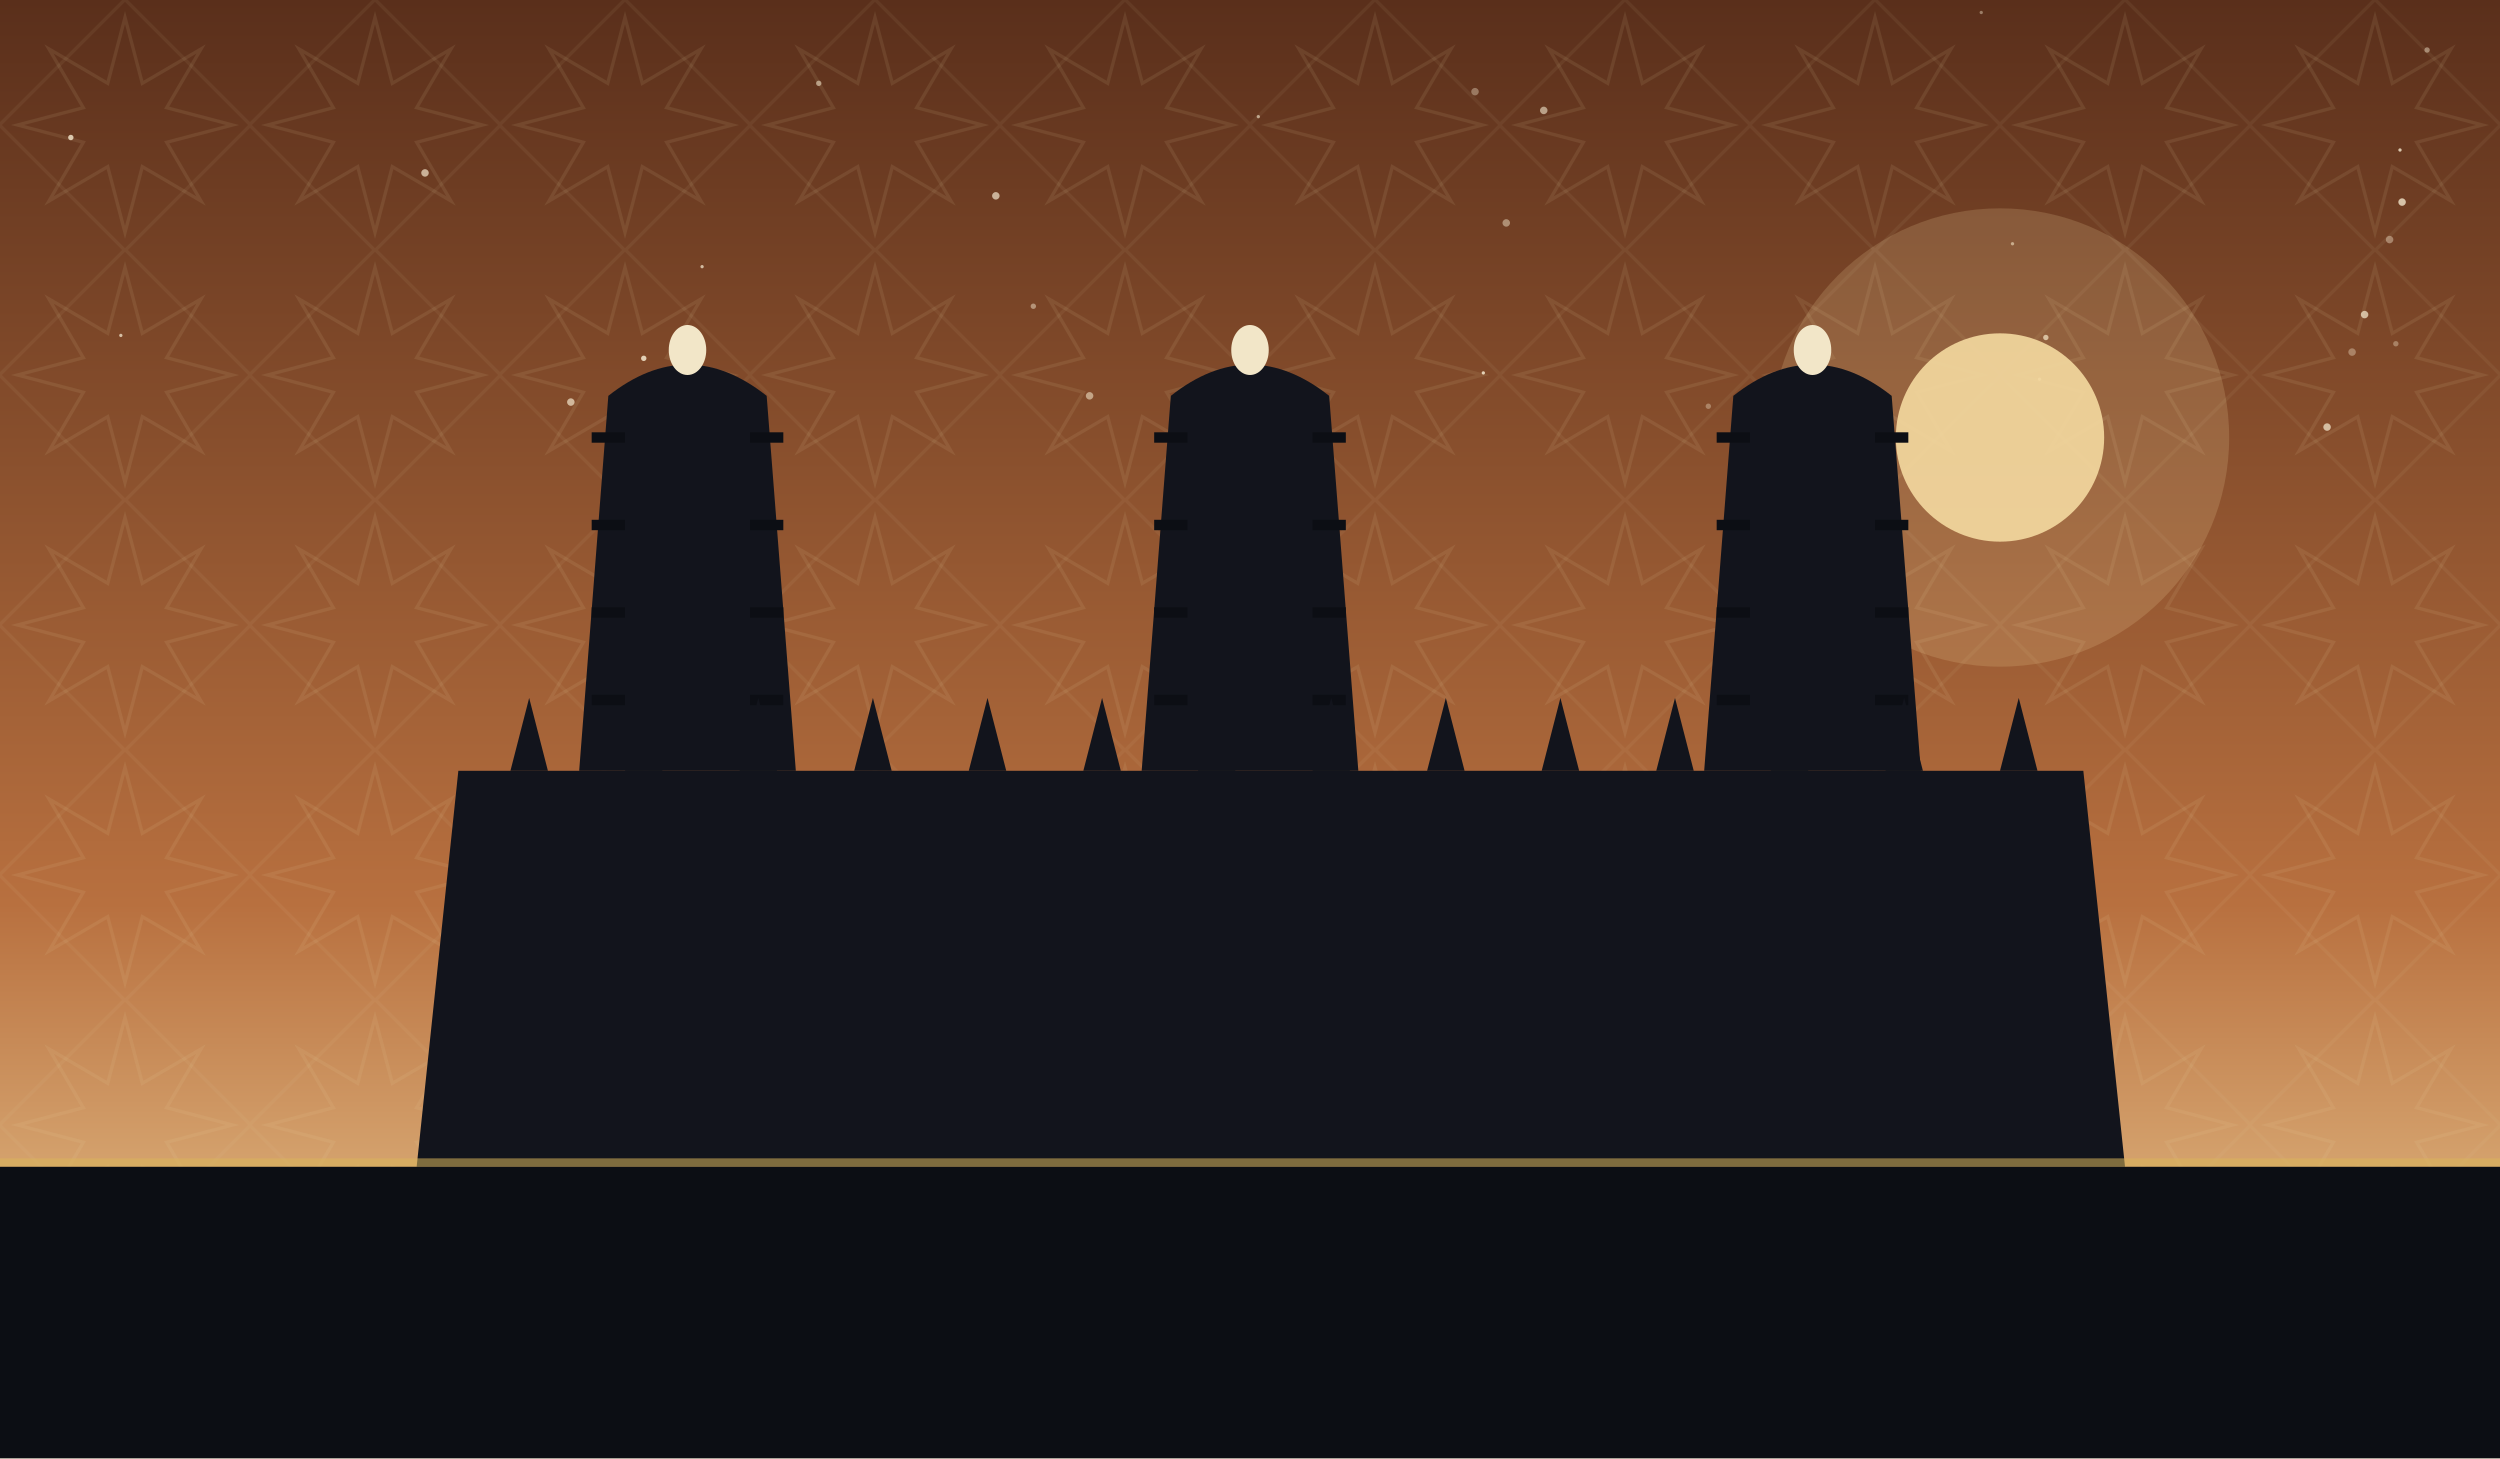
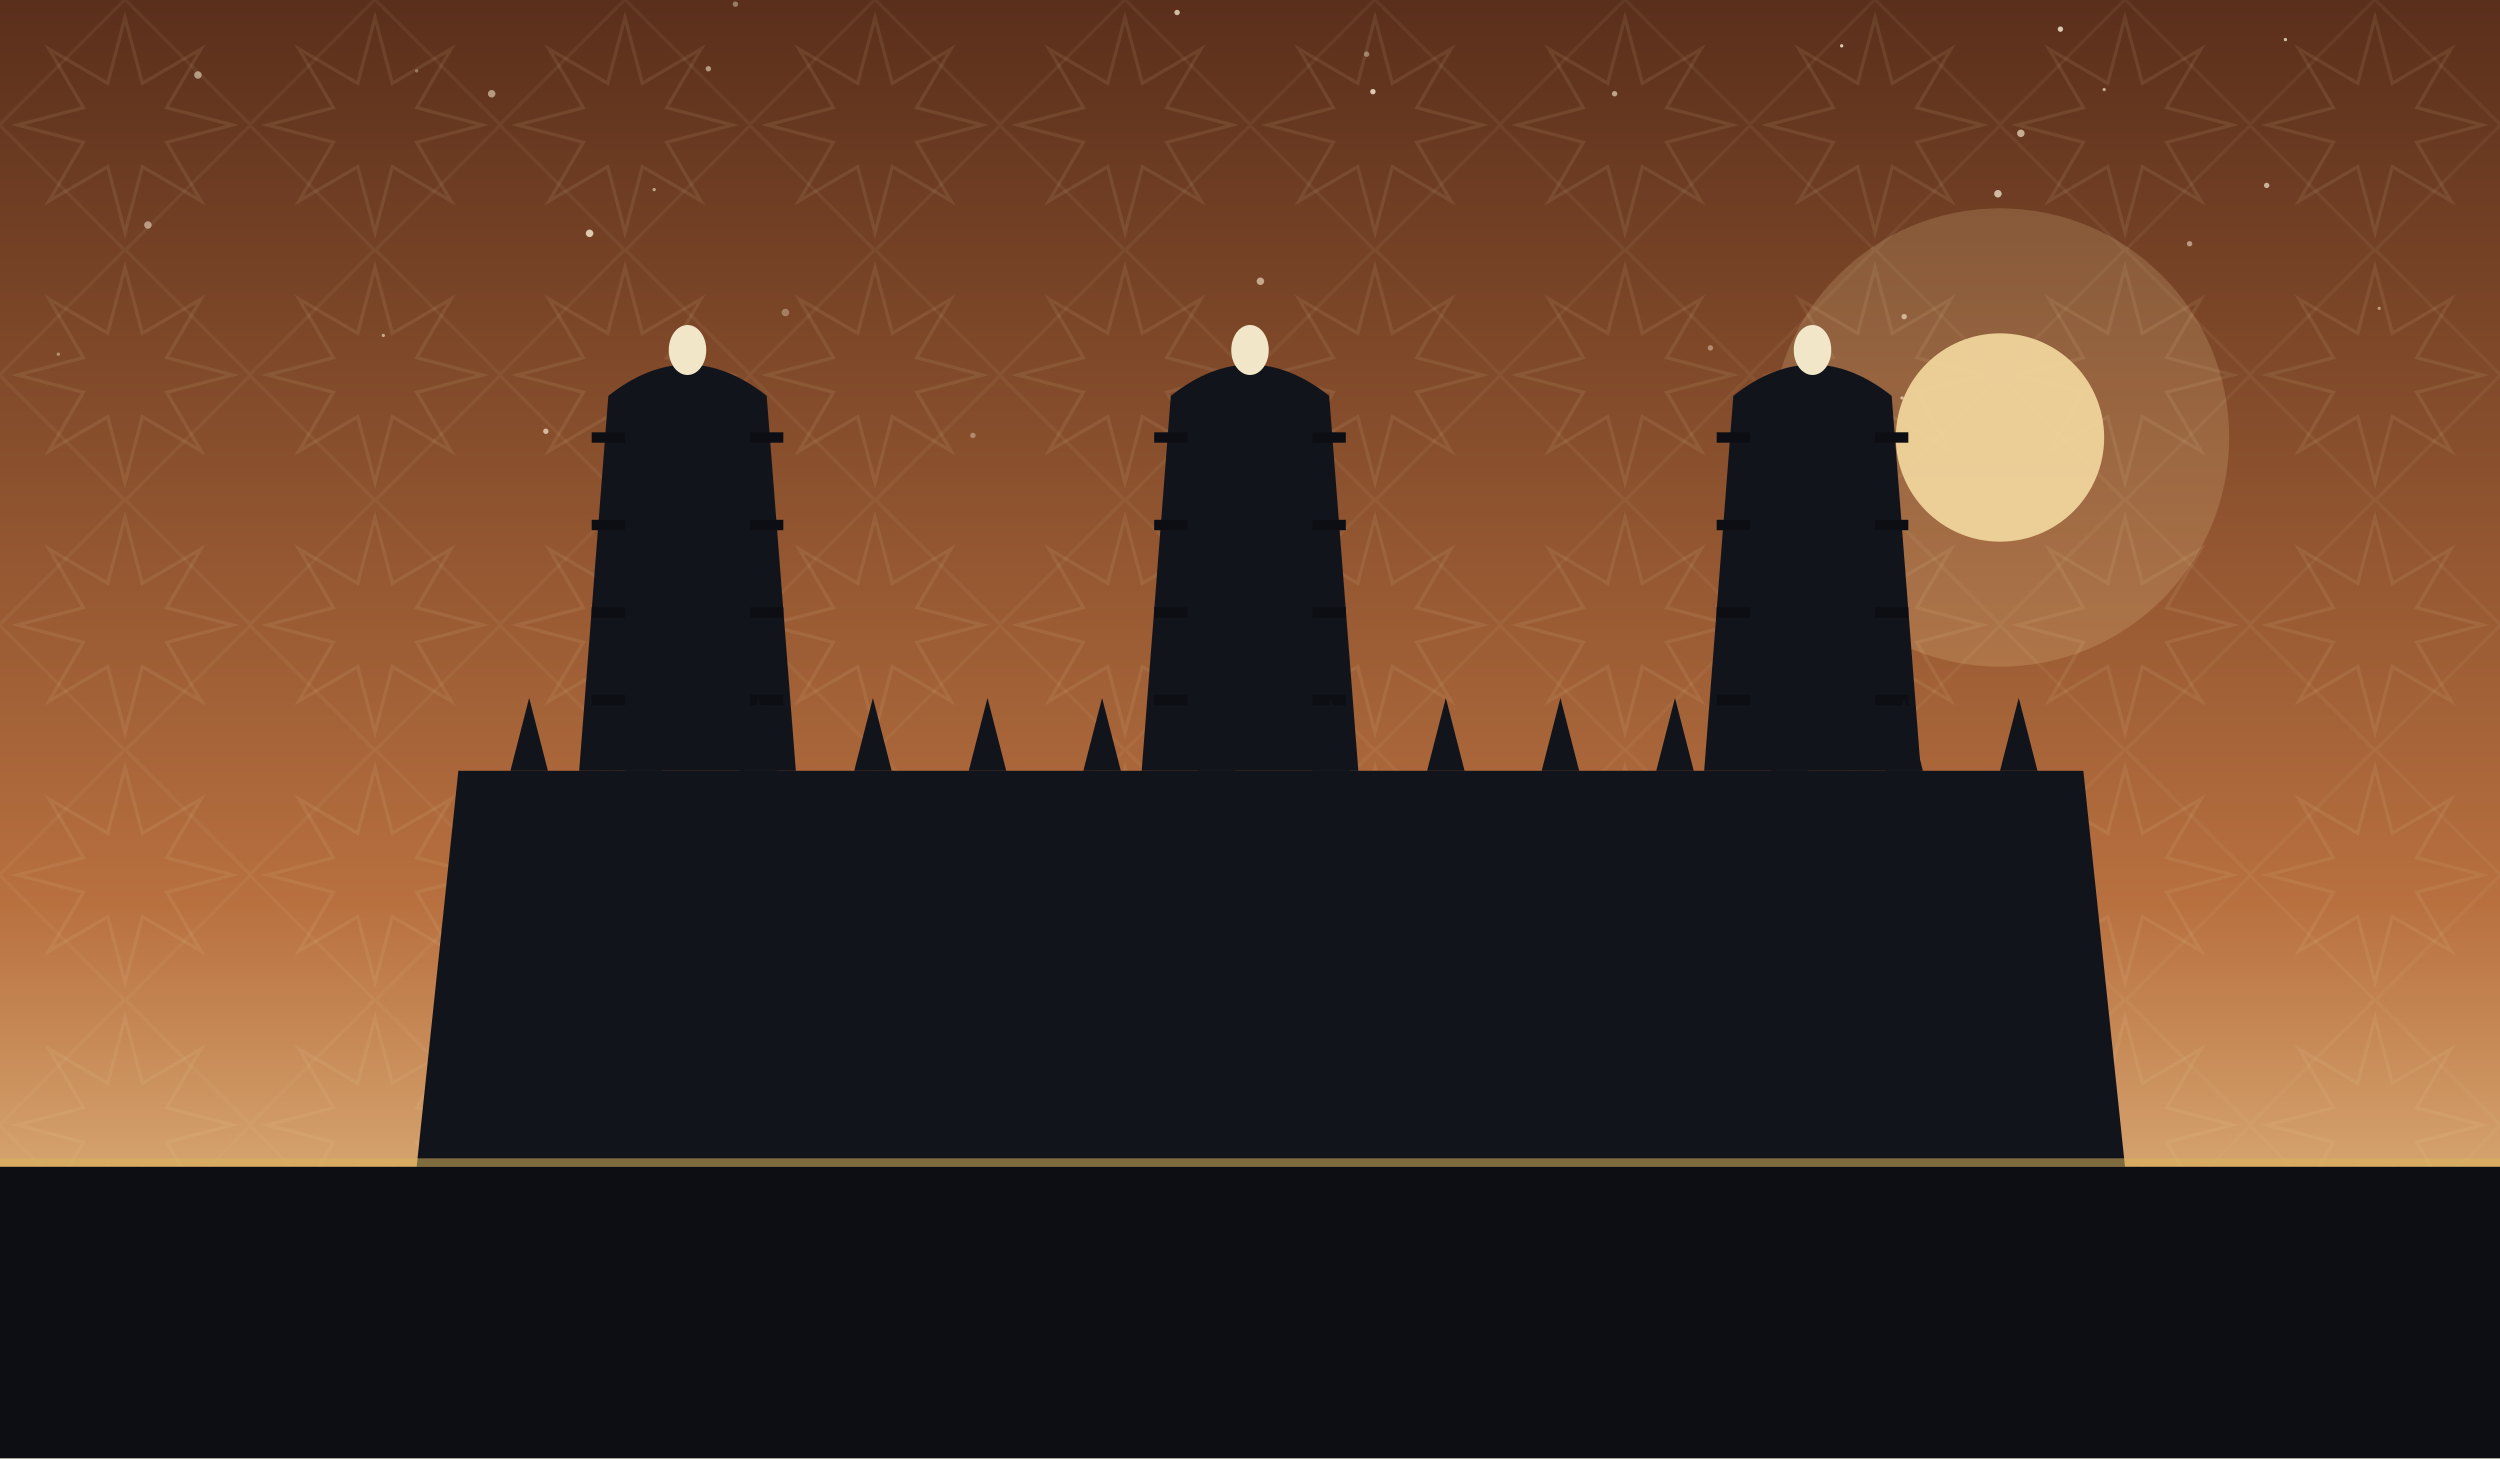
<svg xmlns="http://www.w3.org/2000/svg" viewBox="0 0 1200 700" role="img">
  <defs>
    <linearGradient id="sky" x1="0" y1="0" x2="0" y2="1">
      <stop offset="0" stop-color="#5a2f1b" />
      <stop offset="0.62" stop-color="#b8703f" />
      <stop offset="1" stop-color="#f4d9a0" />
    </linearGradient>
    <pattern id="g1" width="120" height="120" patternUnits="userSpaceOnUse">
      <polygon points="111.6,60.0 80.0,68.3 96.5,96.5 68.3,80.0 60.0,111.6 51.7,80.0 23.5,96.5 40.0,68.3 8.4,60.0 40.0,51.7 23.5,23.5 51.7,40.0 60.0,8.4 68.3,40.0 96.5,23.5 80.0,51.7" fill="none" stroke="#e8d9a8" stroke-width="1.6" opacity="0.1" />
      <rect x="17.4" y="17.4" width="85.2" height="85.2" fill="none" stroke="#e8d9a8" stroke-width="1.6" opacity="0.07" transform="rotate(45 60.0 60.0)" />
    </pattern>
  </defs>
  <rect width="1200" height="700" fill="url(#sky)" />
  <rect width="1200" height="700" fill="url(#g1)" />
-   <circle cx="1152" cy="72" r="0.8" fill="#f7ecd2" opacity="0.79" />
-   <circle cx="274" cy="193" r="1.8" fill="#f7ecd2" opacity="0.67" />
-   <circle cx="1117" cy="205" r="1.8" fill="#f7ecd2" opacity="0.70" />
-   <circle cx="393" cy="40" r="1.3" fill="#f7ecd2" opacity="0.55" />
-   <circle cx="478" cy="94" r="1.8" fill="#f7ecd2" opacity="0.67" />
-   <circle cx="820" cy="195" r="1.3" fill="#f7ecd2" opacity="0.35" />
-   <circle cx="723" cy="107" r="1.8" fill="#f7ecd2" opacity="0.46" />
-   <circle cx="979" cy="182" r="0.8" fill="#f7ecd2" opacity="0.63" />
-   <circle cx="604" cy="56" r="0.8" fill="#f7ecd2" opacity="0.59" />
-   <circle cx="966" cy="117" r="0.8" fill="#f7ecd2" opacity="0.57" />
-   <circle cx="1129" cy="169" r="1.8" fill="#f7ecd2" opacity="0.36" />
-   <circle cx="1165" cy="24" r="1.3" fill="#f7ecd2" opacity="0.45" />
-   <circle cx="330" cy="158" r="1.8" fill="#f7ecd2" opacity="0.75" />
-   <circle cx="712" cy="179" r="0.8" fill="#f7ecd2" opacity="0.83" />
-   <circle cx="1135" cy="151" r="1.8" fill="#f7ecd2" opacity="0.70" />
-   <circle cx="951" cy="6" r="0.8" fill="#f7ecd2" opacity="0.41" />
-   <circle cx="856" cy="200" r="0.8" fill="#f7ecd2" opacity="0.35" />
-   <circle cx="58" cy="161" r="0.8" fill="#f7ecd2" opacity="0.73" />
-   <circle cx="741" cy="53" r="1.8" fill="#f7ecd2" opacity="0.58" />
-   <circle cx="337" cy="128" r="0.8" fill="#f7ecd2" opacity="0.71" />
-   <circle cx="982" cy="162" r="1.3" fill="#f7ecd2" opacity="0.69" />
-   <circle cx="204" cy="83" r="1.8" fill="#f7ecd2" opacity="0.67" />
-   <circle cx="1147" cy="115" r="1.8" fill="#f7ecd2" opacity="0.40" />
-   <circle cx="523" cy="190" r="1.8" fill="#f7ecd2" opacity="0.55" />
-   <circle cx="708" cy="44" r="1.8" fill="#f7ecd2" opacity="0.37" />
-   <circle cx="1150" cy="165" r="1.3" fill="#f7ecd2" opacity="0.35" />
-   <circle cx="1153" cy="97" r="1.8" fill="#f7ecd2" opacity="0.76" />
-   <circle cx="309" cy="172" r="1.3" fill="#f7ecd2" opacity="0.83" />
-   <circle cx="34" cy="66" r="1.3" fill="#f7ecd2" opacity="0.79" />
-   <circle cx="496" cy="147" r="1.3" fill="#f7ecd2" opacity="0.47" />
+   <circle cx="775" cy="45" r="1.3" fill="#f7ecd2" opacity="0.60" />
+   <circle cx="353" cy="2" r="1.3" fill="#f7ecd2" opacity="0.41" />
+   <circle cx="884" cy="22" r="0.8" fill="#f7ecd2" opacity="0.83" />
+   <circle cx="184" cy="161" r="0.8" fill="#f7ecd2" opacity="0.59" />
+   <circle cx="821" cy="167" r="1.3" fill="#f7ecd2" opacity="0.42" />
+   <circle cx="659" cy="44" r="1.3" fill="#f7ecd2" opacity="0.81" />
+   <circle cx="970" cy="64" r="1.8" fill="#f7ecd2" opacity="0.65" />
+   <circle cx="1010" cy="43" r="0.8" fill="#f7ecd2" opacity="0.65" />
+   <circle cx="467" cy="209" r="1.3" fill="#f7ecd2" opacity="0.38" />
+   <circle cx="565" cy="6" r="1.3" fill="#f7ecd2" opacity="0.75" />
+   <circle cx="656" cy="26" r="1.3" fill="#f7ecd2" opacity="0.41" />
+   <circle cx="236" cy="45" r="1.8" fill="#f7ecd2" opacity="0.55" />
+   <circle cx="913" cy="191" r="0.8" fill="#f7ecd2" opacity="0.68" />
+   <circle cx="71" cy="108" r="1.8" fill="#f7ecd2" opacity="0.53" />
+   <circle cx="1142" cy="148" r="0.8" fill="#f7ecd2" opacity="0.51" />
+   <circle cx="262" cy="207" r="1.3" fill="#f7ecd2" opacity="0.69" />
+   <circle cx="959" cy="93" r="1.8" fill="#f7ecd2" opacity="0.72" />
+   <circle cx="377" cy="150" r="1.8" fill="#f7ecd2" opacity="0.35" />
+   <circle cx="28" cy="170" r="0.8" fill="#f7ecd2" opacity="0.45" />
+   <circle cx="1088" cy="89" r="1.3" fill="#f7ecd2" opacity="0.67" />
+   <circle cx="605" cy="135" r="1.8" fill="#f7ecd2" opacity="0.60" />
+   <circle cx="283" cy="112" r="1.8" fill="#f7ecd2" opacity="0.81" />
+   <circle cx="914" cy="152" r="1.3" fill="#f7ecd2" opacity="0.63" />
+   <circle cx="314" cy="91" r="0.8" fill="#f7ecd2" opacity="0.59" />
+   <circle cx="1051" cy="117" r="1.3" fill="#f7ecd2" opacity="0.52" />
+   <circle cx="989" cy="14" r="1.3" fill="#f7ecd2" opacity="0.81" />
+   <circle cx="200" cy="34" r="0.8" fill="#f7ecd2" opacity="0.35" />
+   <circle cx="340" cy="33" r="1.3" fill="#f7ecd2" opacity="0.55" />
+   <circle cx="1097" cy="19" r="0.8" fill="#f7ecd2" opacity="0.78" />
+   <circle cx="95" cy="36" r="1.8" fill="#f7ecd2" opacity="0.55" />
  <circle cx="960" cy="210" r="110" fill="#f4d9a0" opacity="0.18" />
  <circle cx="960" cy="210" r="50" fill="#f4d9a0" opacity="0.9" />
  <path d="M 200 560 L 220 370 L 1000 370 L 1020 560 Z" fill="#12141c" />
  <path d="M 278 370 L 292 190 Q 330 160 368 190 L 382 370 Z" fill="#12141c" />
  <ellipse cx="330" cy="168" rx="9" ry="12" fill="#f2e6c8" />
  <line x1="300" y1="210" x2="284" y2="210" stroke="#0c0e14" stroke-width="5" />
  <line x1="360" y1="210" x2="376" y2="210" stroke="#0c0e14" stroke-width="5" />
  <line x1="300" y1="252" x2="284" y2="252" stroke="#0c0e14" stroke-width="5" />
  <line x1="360" y1="252" x2="376" y2="252" stroke="#0c0e14" stroke-width="5" />
  <line x1="300" y1="294" x2="284" y2="294" stroke="#0c0e14" stroke-width="5" />
  <line x1="360" y1="294" x2="376" y2="294" stroke="#0c0e14" stroke-width="5" />
  <line x1="300" y1="336" x2="284" y2="336" stroke="#0c0e14" stroke-width="5" />
  <line x1="360" y1="336" x2="376" y2="336" stroke="#0c0e14" stroke-width="5" />
  <path d="M 548 370 L 562 190 Q 600 160 638 190 L 652 370 Z" fill="#12141c" />
  <ellipse cx="600" cy="168" rx="9" ry="12" fill="#f2e6c8" />
  <line x1="570" y1="210" x2="554" y2="210" stroke="#0c0e14" stroke-width="5" />
  <line x1="630" y1="210" x2="646" y2="210" stroke="#0c0e14" stroke-width="5" />
  <line x1="570" y1="252" x2="554" y2="252" stroke="#0c0e14" stroke-width="5" />
  <line x1="630" y1="252" x2="646" y2="252" stroke="#0c0e14" stroke-width="5" />
  <line x1="570" y1="294" x2="554" y2="294" stroke="#0c0e14" stroke-width="5" />
  <line x1="630" y1="294" x2="646" y2="294" stroke="#0c0e14" stroke-width="5" />
  <line x1="570" y1="336" x2="554" y2="336" stroke="#0c0e14" stroke-width="5" />
  <line x1="630" y1="336" x2="646" y2="336" stroke="#0c0e14" stroke-width="5" />
  <path d="M 818 370 L 832 190 Q 870 160 908 190 L 922 370 Z" fill="#12141c" />
  <ellipse cx="870" cy="168" rx="9" ry="12" fill="#f2e6c8" />
  <line x1="840" y1="210" x2="824" y2="210" stroke="#0c0e14" stroke-width="5" />
  <line x1="900" y1="210" x2="916" y2="210" stroke="#0c0e14" stroke-width="5" />
  <line x1="840" y1="252" x2="824" y2="252" stroke="#0c0e14" stroke-width="5" />
  <line x1="900" y1="252" x2="916" y2="252" stroke="#0c0e14" stroke-width="5" />
  <line x1="840" y1="294" x2="824" y2="294" stroke="#0c0e14" stroke-width="5" />
  <line x1="900" y1="294" x2="916" y2="294" stroke="#0c0e14" stroke-width="5" />
  <line x1="840" y1="336" x2="824" y2="336" stroke="#0c0e14" stroke-width="5" />
  <line x1="900" y1="336" x2="916" y2="336" stroke="#0c0e14" stroke-width="5" />
  <path d="M 245 370 L 254 335 L 263 370 Z" fill="#12141c" />
  <path d="M 300 370 L 309 335 L 318 370 Z" fill="#12141c" />
  <path d="M 355 370 L 364 335 L 373 370 Z" fill="#12141c" />
  <path d="M 410 370 L 419 335 L 428 370 Z" fill="#12141c" />
  <path d="M 465 370 L 474 335 L 483 370 Z" fill="#12141c" />
  <path d="M 520 370 L 529 335 L 538 370 Z" fill="#12141c" />
  <path d="M 575 370 L 584 335 L 593 370 Z" fill="#12141c" />
  <path d="M 630 370 L 639 335 L 648 370 Z" fill="#12141c" />
  <path d="M 685 370 L 694 335 L 703 370 Z" fill="#12141c" />
  <path d="M 740 370 L 749 335 L 758 370 Z" fill="#12141c" />
  <path d="M 795 370 L 804 335 L 813 370 Z" fill="#12141c" />
  <path d="M 850 370 L 859 335 L 868 370 Z" fill="#12141c" />
  <path d="M 905 370 L 914 335 L 923 370 Z" fill="#12141c" />
  <path d="M 960 370 L 969 335 L 978 370 Z" fill="#12141c" />
  <rect x="0" y="560" width="1200" height="140" fill="#0c0e14" />
  <rect x="0" y="556" width="1200" height="4" fill="#d8b45a" opacity="0.55" />
</svg>
